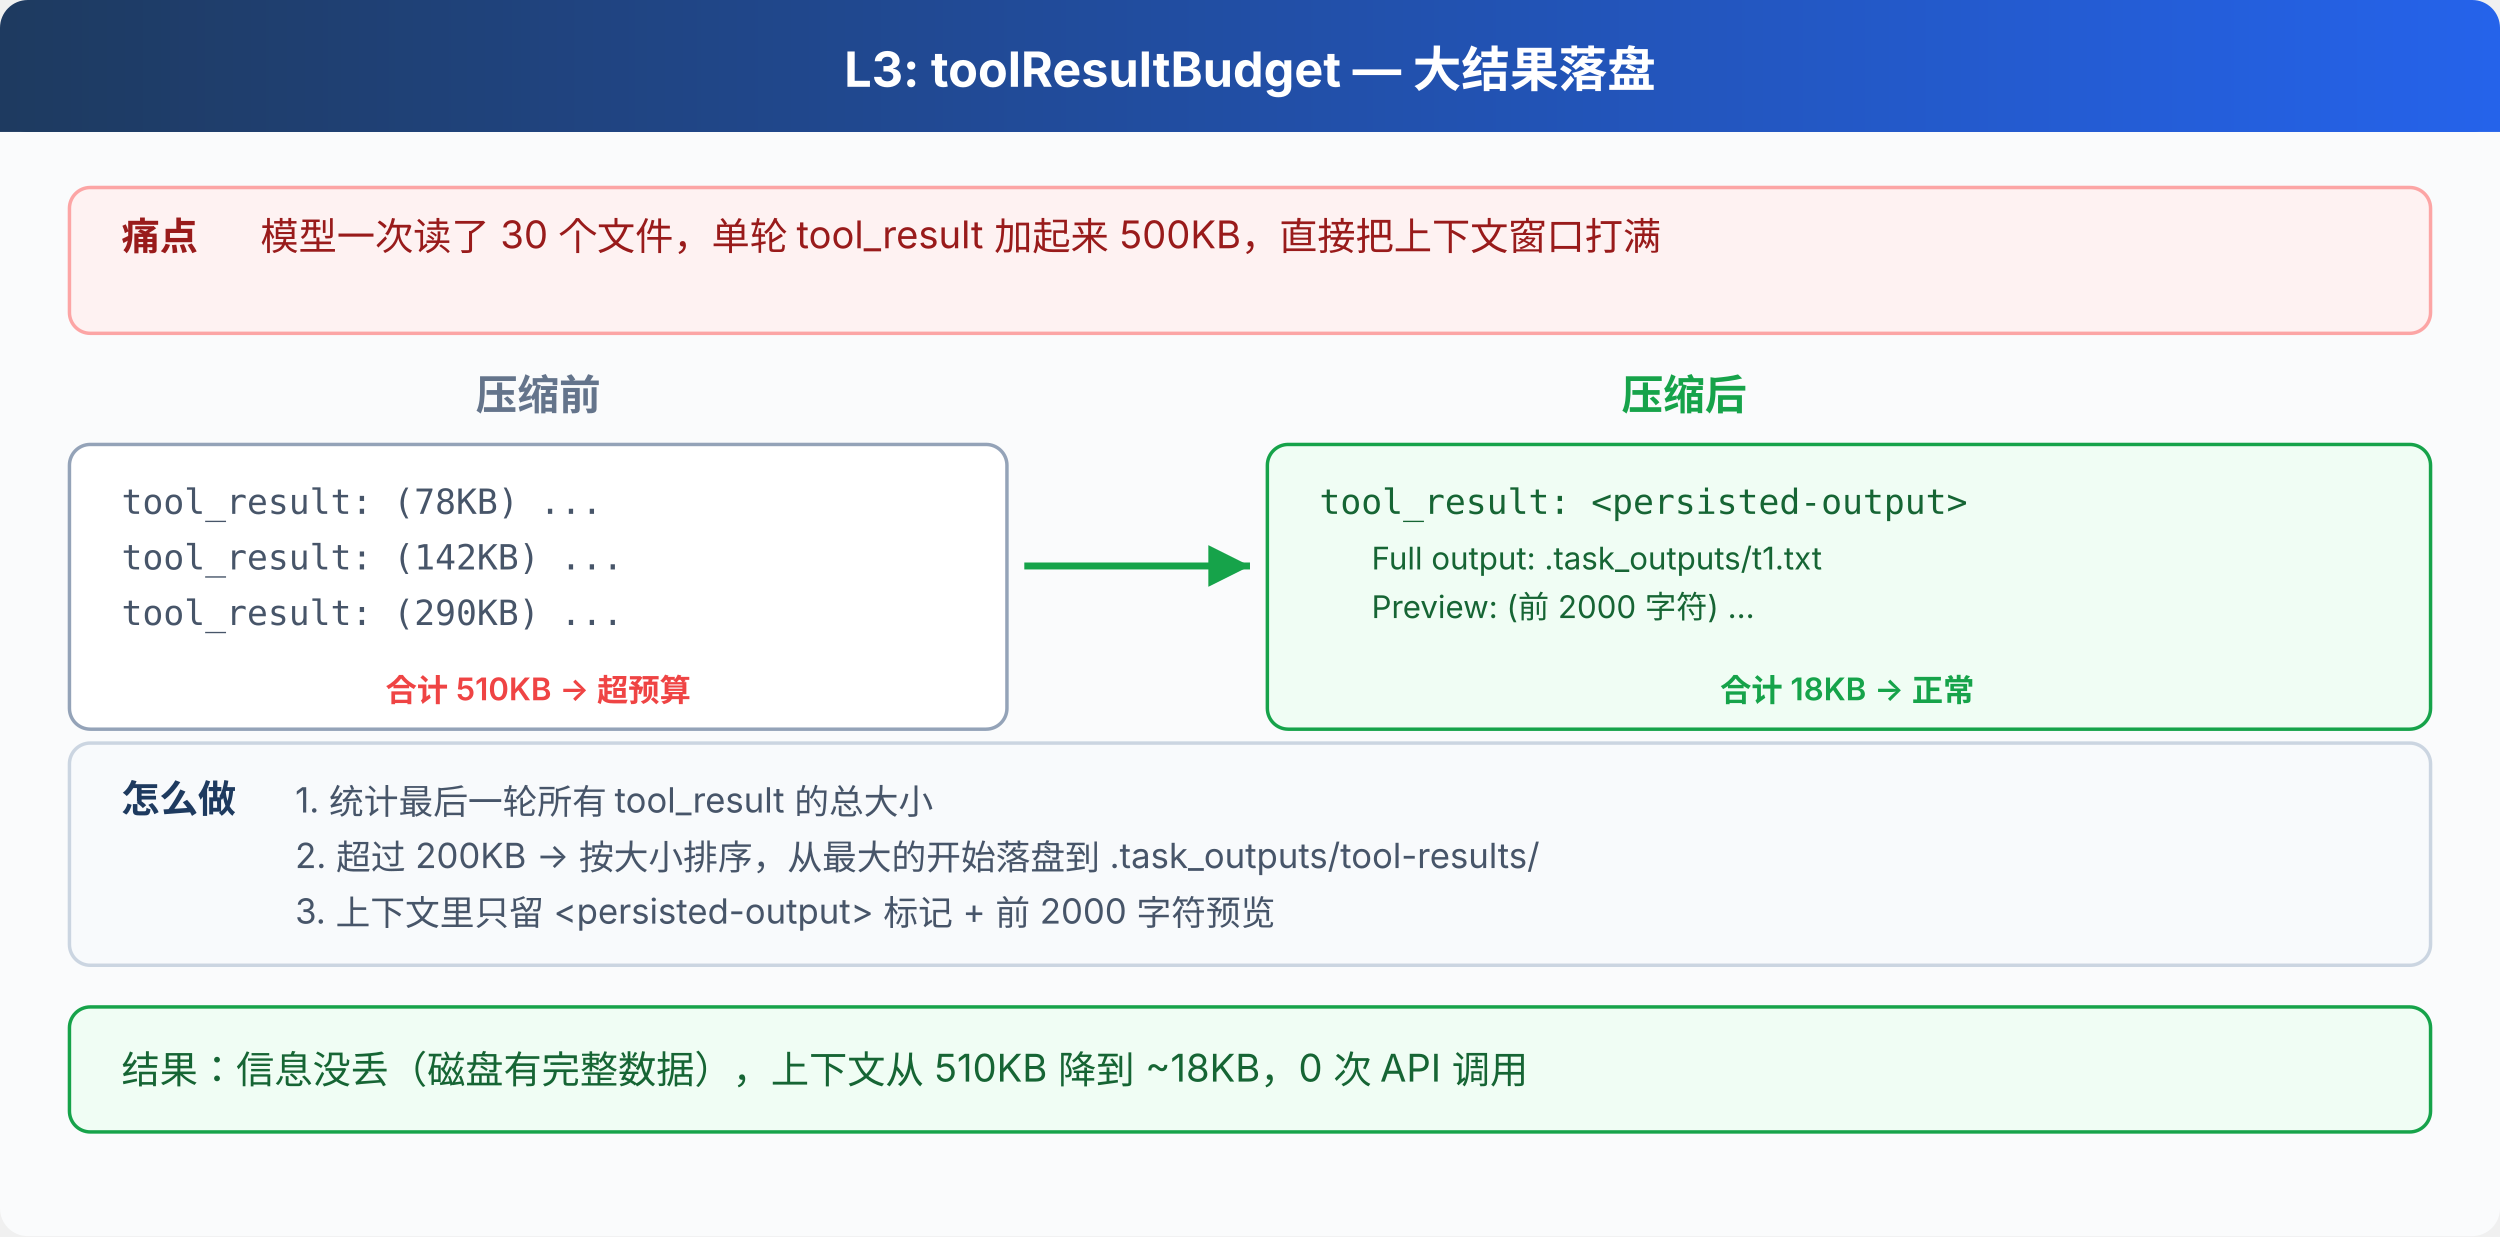
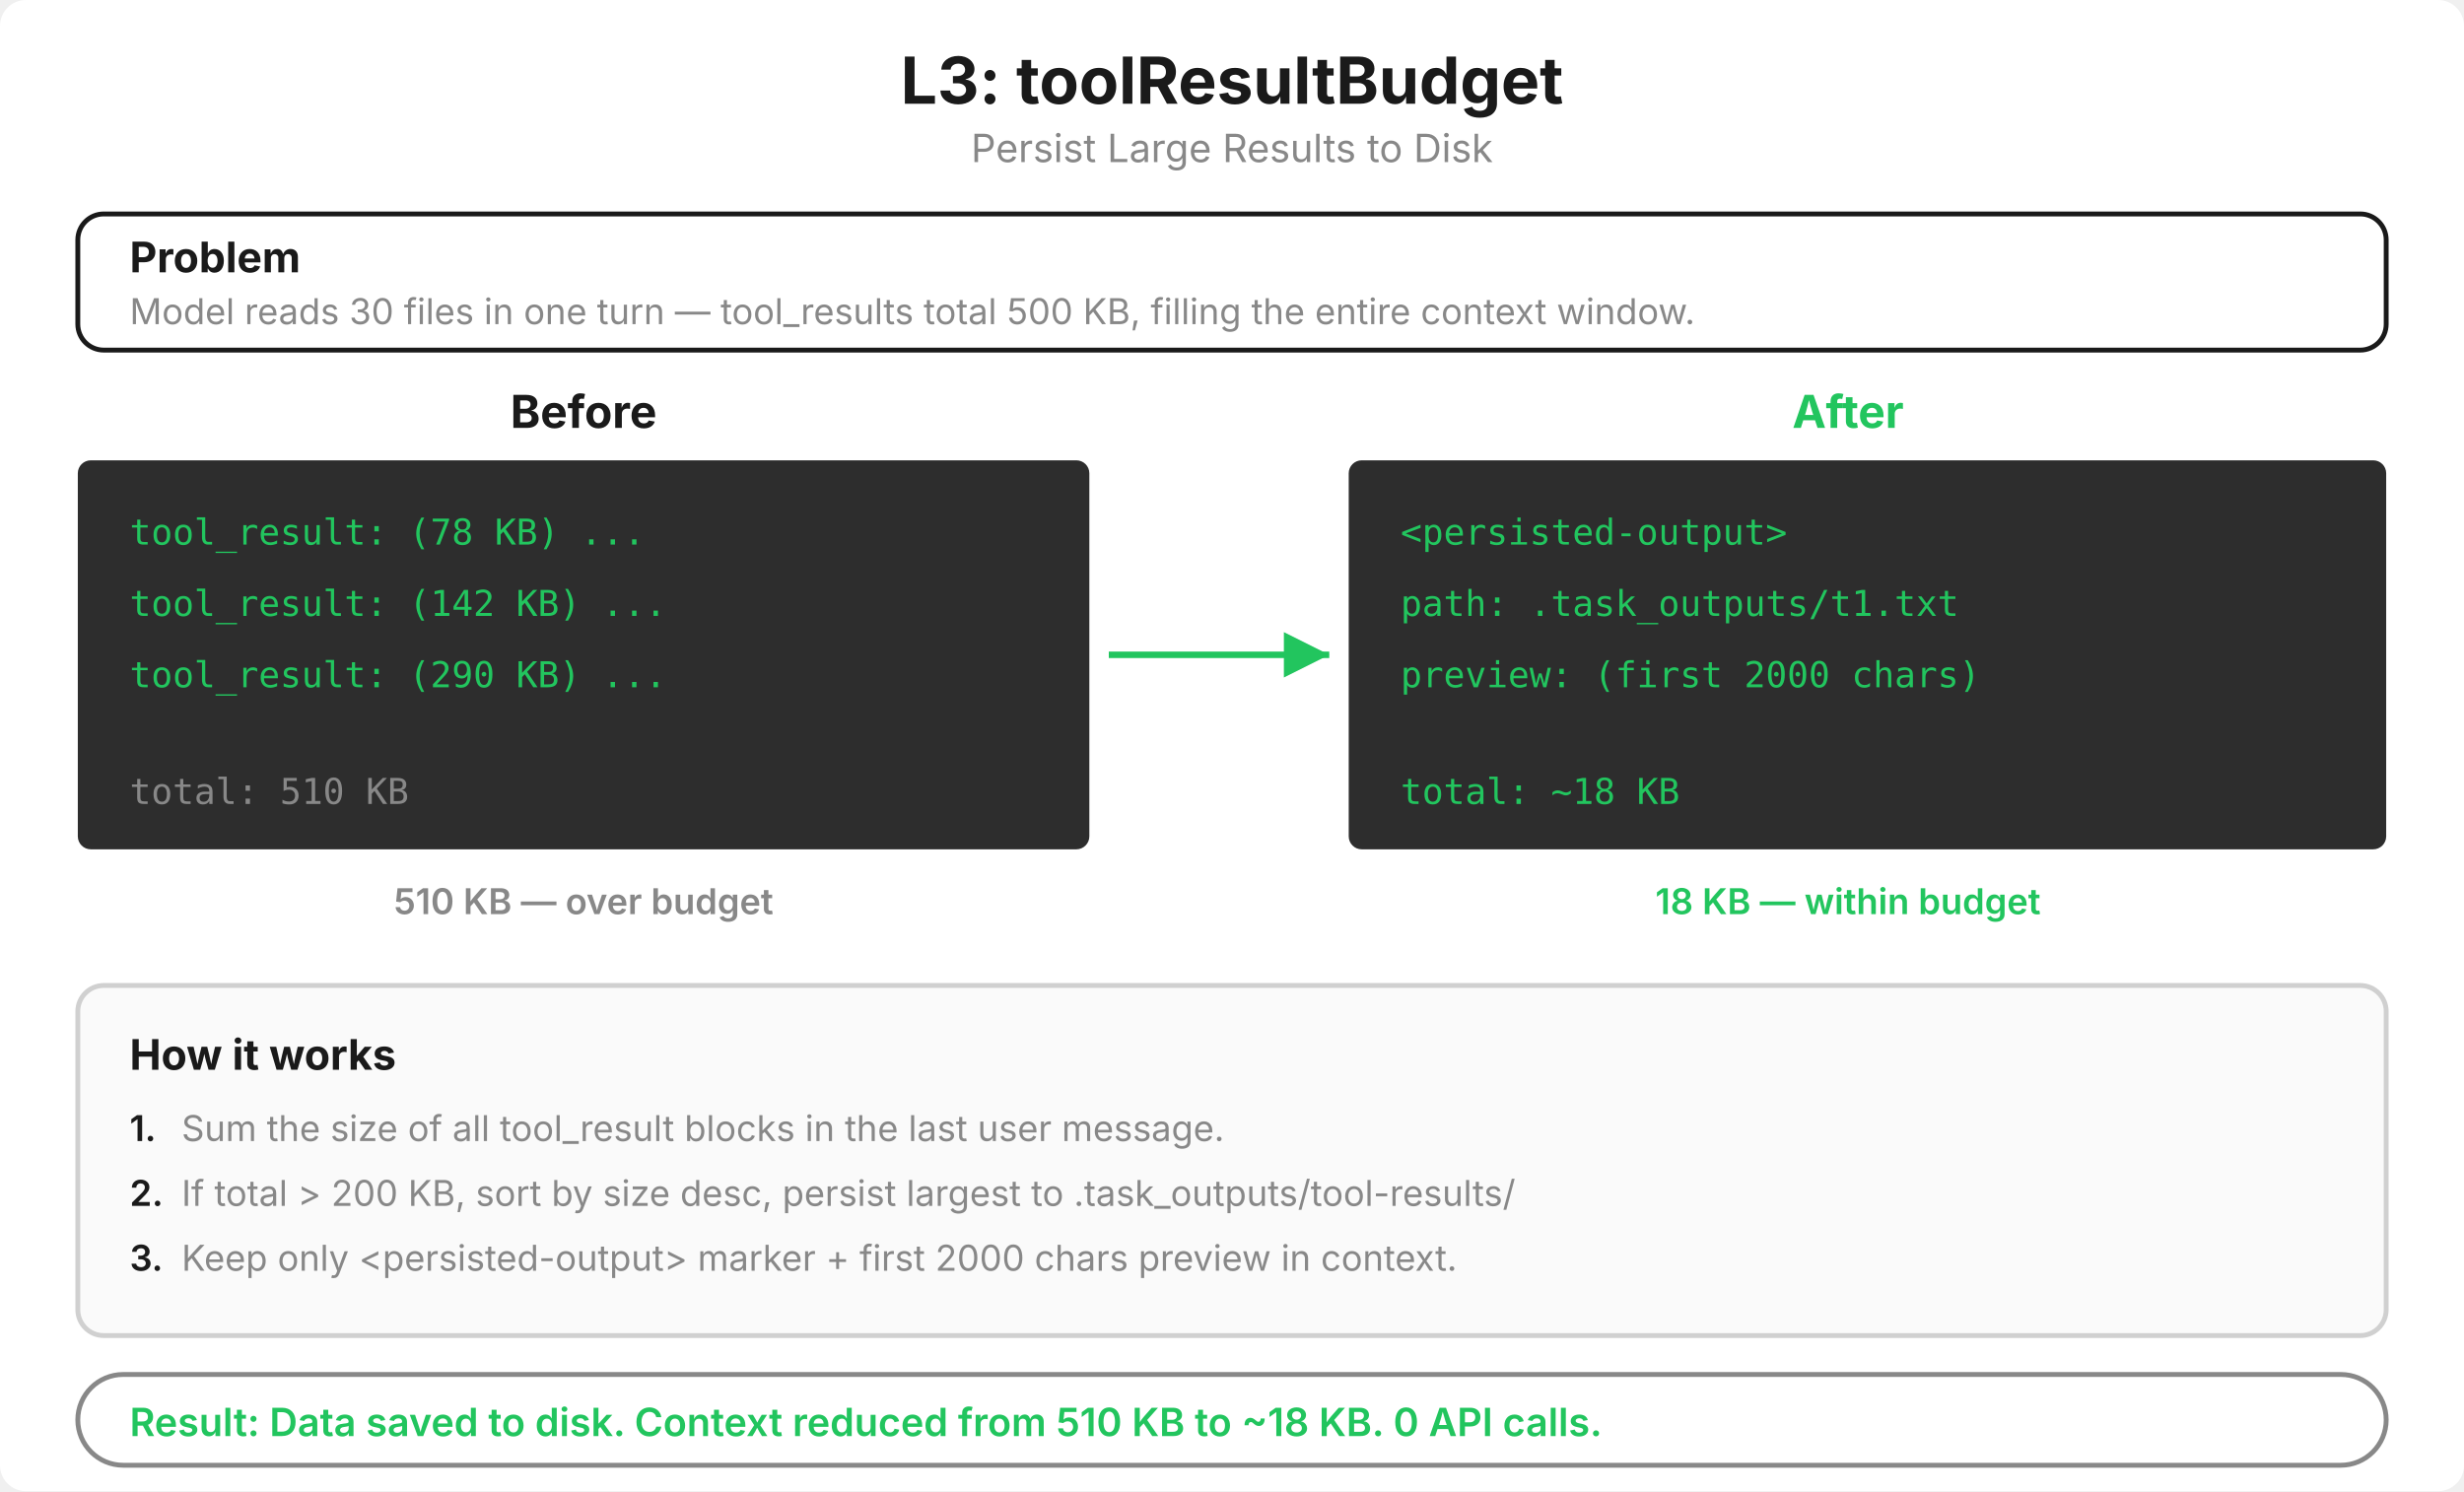
- <svg xmlns="http://www.w3.org/2000/svg" viewBox="0 0 720 356" font-family="system-ui, -apple-system, sans-serif">
+ <svg xmlns="http://www.w3.org/2000/svg" viewBox="0 0 760 460" font-family="system-ui, -apple-system, sans-serif">
  <defs>
-     <linearGradient id="header" x1="0" y1="0" x2="1" y2="0">
-       <stop offset="0%" stop-color="#1e3a5f" />
-       <stop offset="100%" stop-color="#2563eb" />
-     </linearGradient>
-     <marker id="arrow" viewBox="0 0 10 10" refX="10" refY="5" markerWidth="6" markerHeight="6" orient="auto-start-reverse">
-       <path d="M 0 0 L 10 5 L 0 10 z" fill="#16a34a" />
+     <marker id="arrow" viewBox="0 0 10 10" refX="10" refY="5" markerWidth="7" markerHeight="7" orient="auto-start-reverse">
+       <path d="M 0 0 L 10 5 L 0 10 z" fill="#22c55e" />
+     </marker>
+     <marker id="arrow-gray" viewBox="0 0 10 10" refX="10" refY="5" markerWidth="7" markerHeight="7" orient="auto-start-reverse">
+       <path d="M 0 0 L 10 5 L 0 10 z" fill="#888888" />
    </marker>
  </defs>
-   <rect width="720" height="356" fill="#fafbfc" rx="8" />
-   <rect x="0" y="0" width="720" height="38" fill="url(#header)" rx="8" />
-   <rect x="0" y="30" width="720" height="8" fill="url(#header)" />
-   <text x="360" y="25" fill="#fff" font-size="14" font-weight="700" text-anchor="middle">L3: toolResultBudget — 大结果落盘</text>
-   <rect x="20" y="54" width="680" height="42" rx="6" fill="#fef2f2" stroke="#fca5a5" stroke-width="1" />
-   <text x="35" y="72" fill="#991b1b" font-size="11" font-weight="600">痛点</text>
-   <text x="75" y="72" fill="#991b1b" font-size="11">模型一次读了 30 个文件，单轮 tool_result 加起来 500KB，直接把上下文窗口打满</text>
-   <text x="155" y="118" fill="#64748b" font-size="12" font-weight="600" text-anchor="middle">压缩前</text>
-   <rect x="20" y="128" width="270" height="82" rx="6" fill="#fff" stroke="#94a3b8" stroke-width="1" />
-   <text x="35" y="148" fill="#475569" font-size="10" font-family="monospace">tool_result: (78KB)  ...</text>
-   <text x="35" y="164" fill="#475569" font-size="10" font-family="monospace">tool_result: (142KB) ...</text>
-   <text x="35" y="180" fill="#475569" font-size="10" font-family="monospace">tool_result: (290KB) ...</text>
-   <text x="155" y="202" fill="#ef4444" font-size="9" font-weight="600" text-anchor="middle">合计 510KB → 超预算</text>
-   <line x1="295" y1="163" x2="360" y2="163" stroke="#16a34a" stroke-width="2" marker-end="url(#arrow)" />
-   <text x="485" y="118" fill="#16a34a" font-size="12" font-weight="600" text-anchor="middle">压缩后</text>
-   <rect x="365" y="128" width="335" height="82" rx="6" fill="#f0fdf4" stroke="#16a34a" stroke-width="1" />
-   <text x="380" y="148" fill="#166534" font-size="10" font-family="monospace">tool_result: &lt;persisted-output&gt;</text>
-   <text x="395" y="164" fill="#166534" font-size="9">Full output: .task_outputs/t1.txt</text>
-   <text x="395" y="178" fill="#166534" font-size="9">Preview: (前 2000 字符) ...</text>
-   <text x="532" y="202" fill="#16a34a" font-size="9" font-weight="600" text-anchor="middle">合计 18KB → 正常</text>
-   <rect x="20" y="214" width="680" height="64" rx="6" fill="#f8fafc" stroke="#cbd5e1" stroke-width="1" />
-   <text x="35" y="234" fill="#1e3a5f" font-size="11" font-weight="600">怎么做</text>
-   <text x="85" y="234" fill="#475569" font-size="10">1. 统计最后一轮所有 tool_result 的总大小</text>
-   <text x="85" y="250" fill="#475569" font-size="10">2. 超过 200KB → 按大小排序，从最大的开始落盘到 .task_outputs/tool-results/</text>
-   <text x="85" y="266" fill="#475569" font-size="10">3. 上下文里只留 &lt;persisted-output&gt; 标记 + 前 2000 字符预览</text>
-   <rect x="20" y="290" width="680" height="36" rx="6" fill="#f0fdf4" stroke="#16a34a" stroke-width="1" />
-   <text x="35" y="312" fill="#166534" font-size="11">结果：信息没丢（磁盘有完整数据），上下文从 510KB 降到 ~18KB，0 次 API 调用</text>
+   <rect width="760" height="460" fill="#ffffff" rx="8" />
+   <text x="380" y="32" fill="#1a1a1a" font-size="20" font-weight="700" text-anchor="middle">L3: toolResultBudget</text>
+   <text x="380" y="50" fill="#888888" font-size="12" text-anchor="middle">Persist Large Results to Disk</text>
+   <rect x="24" y="66" width="712" height="42" rx="8" fill="#ffffff" stroke="#1a1a1a" stroke-width="1.5" />
+   <text x="40" y="84" fill="#1a1a1a" font-size="13" font-weight="700">Problem</text>
+   <text x="40" y="100" fill="#888888" font-size="11">Model reads 30 files in one turn — tool_results total 500 KB, filling the entire context window.</text>
+   <text x="180" y="132" fill="#1a1a1a" font-size="14" font-weight="700" text-anchor="middle">Before</text>
+   <rect x="24" y="142" width="312" height="120" rx="4" fill="#2d2d2d" />
+   <text x="40" y="168" fill="#22c55e" font-size="11" font-family="monospace">tool_result: (78 KB)  ...</text>
+   <text x="40" y="190" fill="#22c55e" font-size="11" font-family="monospace">tool_result: (142 KB) ...</text>
+   <text x="40" y="212" fill="#22c55e" font-size="11" font-family="monospace">tool_result: (290 KB) ...</text>
+   <text x="40" y="248" fill="#888888" font-size="11" font-family="monospace">total: 510 KB</text>
+   <text x="180" y="282" fill="#888888" font-size="11" font-weight="600" text-anchor="middle">510 KB — over budget</text>
+   <line x1="342" y1="202" x2="410" y2="202" stroke="#22c55e" stroke-width="2" marker-end="url(#arrow)" />
+   <text x="570" y="132" fill="#22c55e" font-size="14" font-weight="700" text-anchor="middle">After</text>
+   <rect x="416" y="142" width="320" height="120" rx="4" fill="#2d2d2d" />
+   <text x="432" y="168" fill="#22c55e" font-size="11" font-family="monospace">&lt;persisted-output&gt;</text>
+   <text x="432" y="190" fill="#22c55e" font-size="11" font-family="monospace">  path: .task_outputs/t1.txt</text>
+   <text x="432" y="212" fill="#22c55e" font-size="11" font-family="monospace">  preview: (first 2000 chars)</text>
+   <text x="432" y="248" fill="#22c55e" font-size="11" font-family="monospace">total: ~18 KB</text>
+   <text x="570" y="282" fill="#22c55e" font-size="11" font-weight="600" text-anchor="middle">18 KB — within budget</text>
+   <rect x="24" y="304" width="712" height="108" rx="8" fill="#fafafa" stroke="#d0d0d0" stroke-width="1.5" />
+   <text x="40" y="330" fill="#1a1a1a" font-size="13" font-weight="700">How it works</text>
+   <text x="40" y="352" fill="#1a1a1a" font-size="11" font-weight="600">1.</text>
+   <text x="56" y="352" fill="#888888" font-size="11">Sum the size of all tool_result blocks in the last user message.</text>
+   <text x="40" y="372" fill="#1a1a1a" font-size="11" font-weight="600">2.</text>
+   <text x="56" y="372" fill="#888888" font-size="11">If total &gt; 200 KB, sort by size desc, persist largest to .task_outputs/tool-results/</text>
+   <text x="40" y="392" fill="#1a1a1a" font-size="11" font-weight="600">3.</text>
+   <text x="56" y="392" fill="#888888" font-size="11">Keep only &lt;persisted-output&gt; marker + first 2000 chars preview in context.</text>
+   <rect x="24" y="424" width="712" height="28" rx="14" fill="#ffffff" stroke="#888888" stroke-width="1.5" />
+   <text x="40" y="443" fill="#22c55e" font-size="12" font-weight="600">Result: Data saved to disk. Context reduced from 510 KB to ~18 KB. 0 API calls.</text>
</svg>
